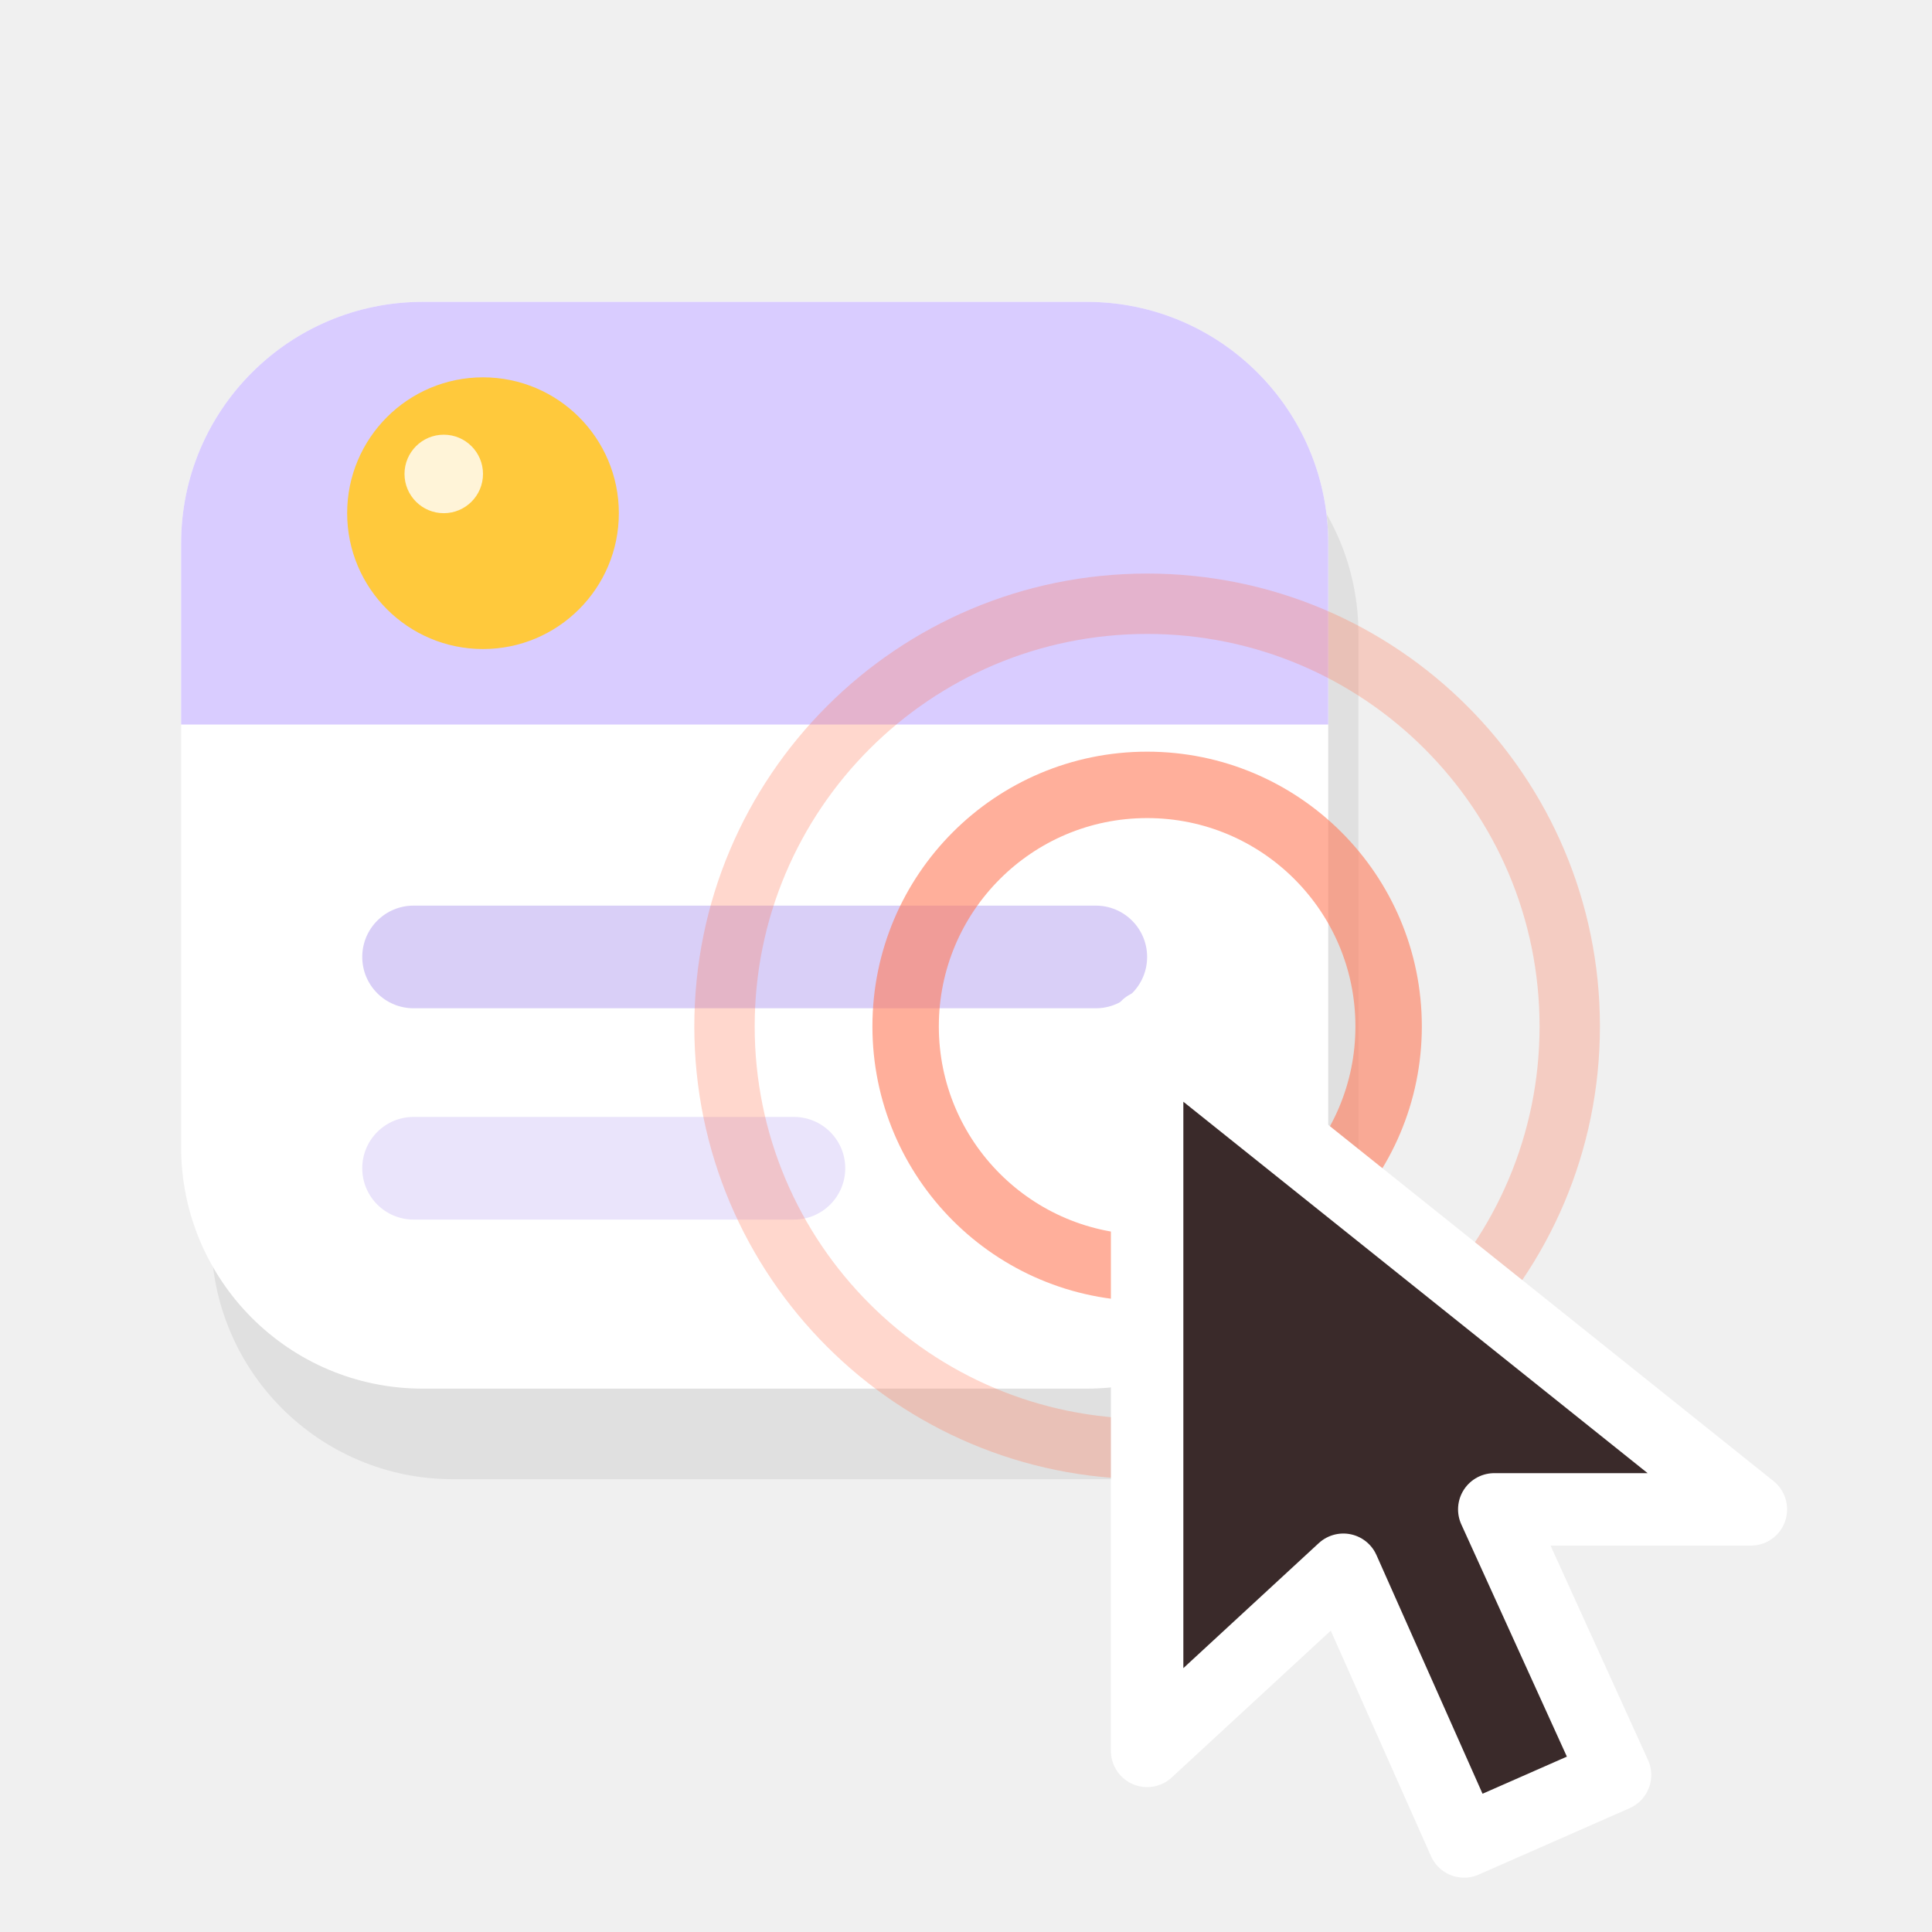
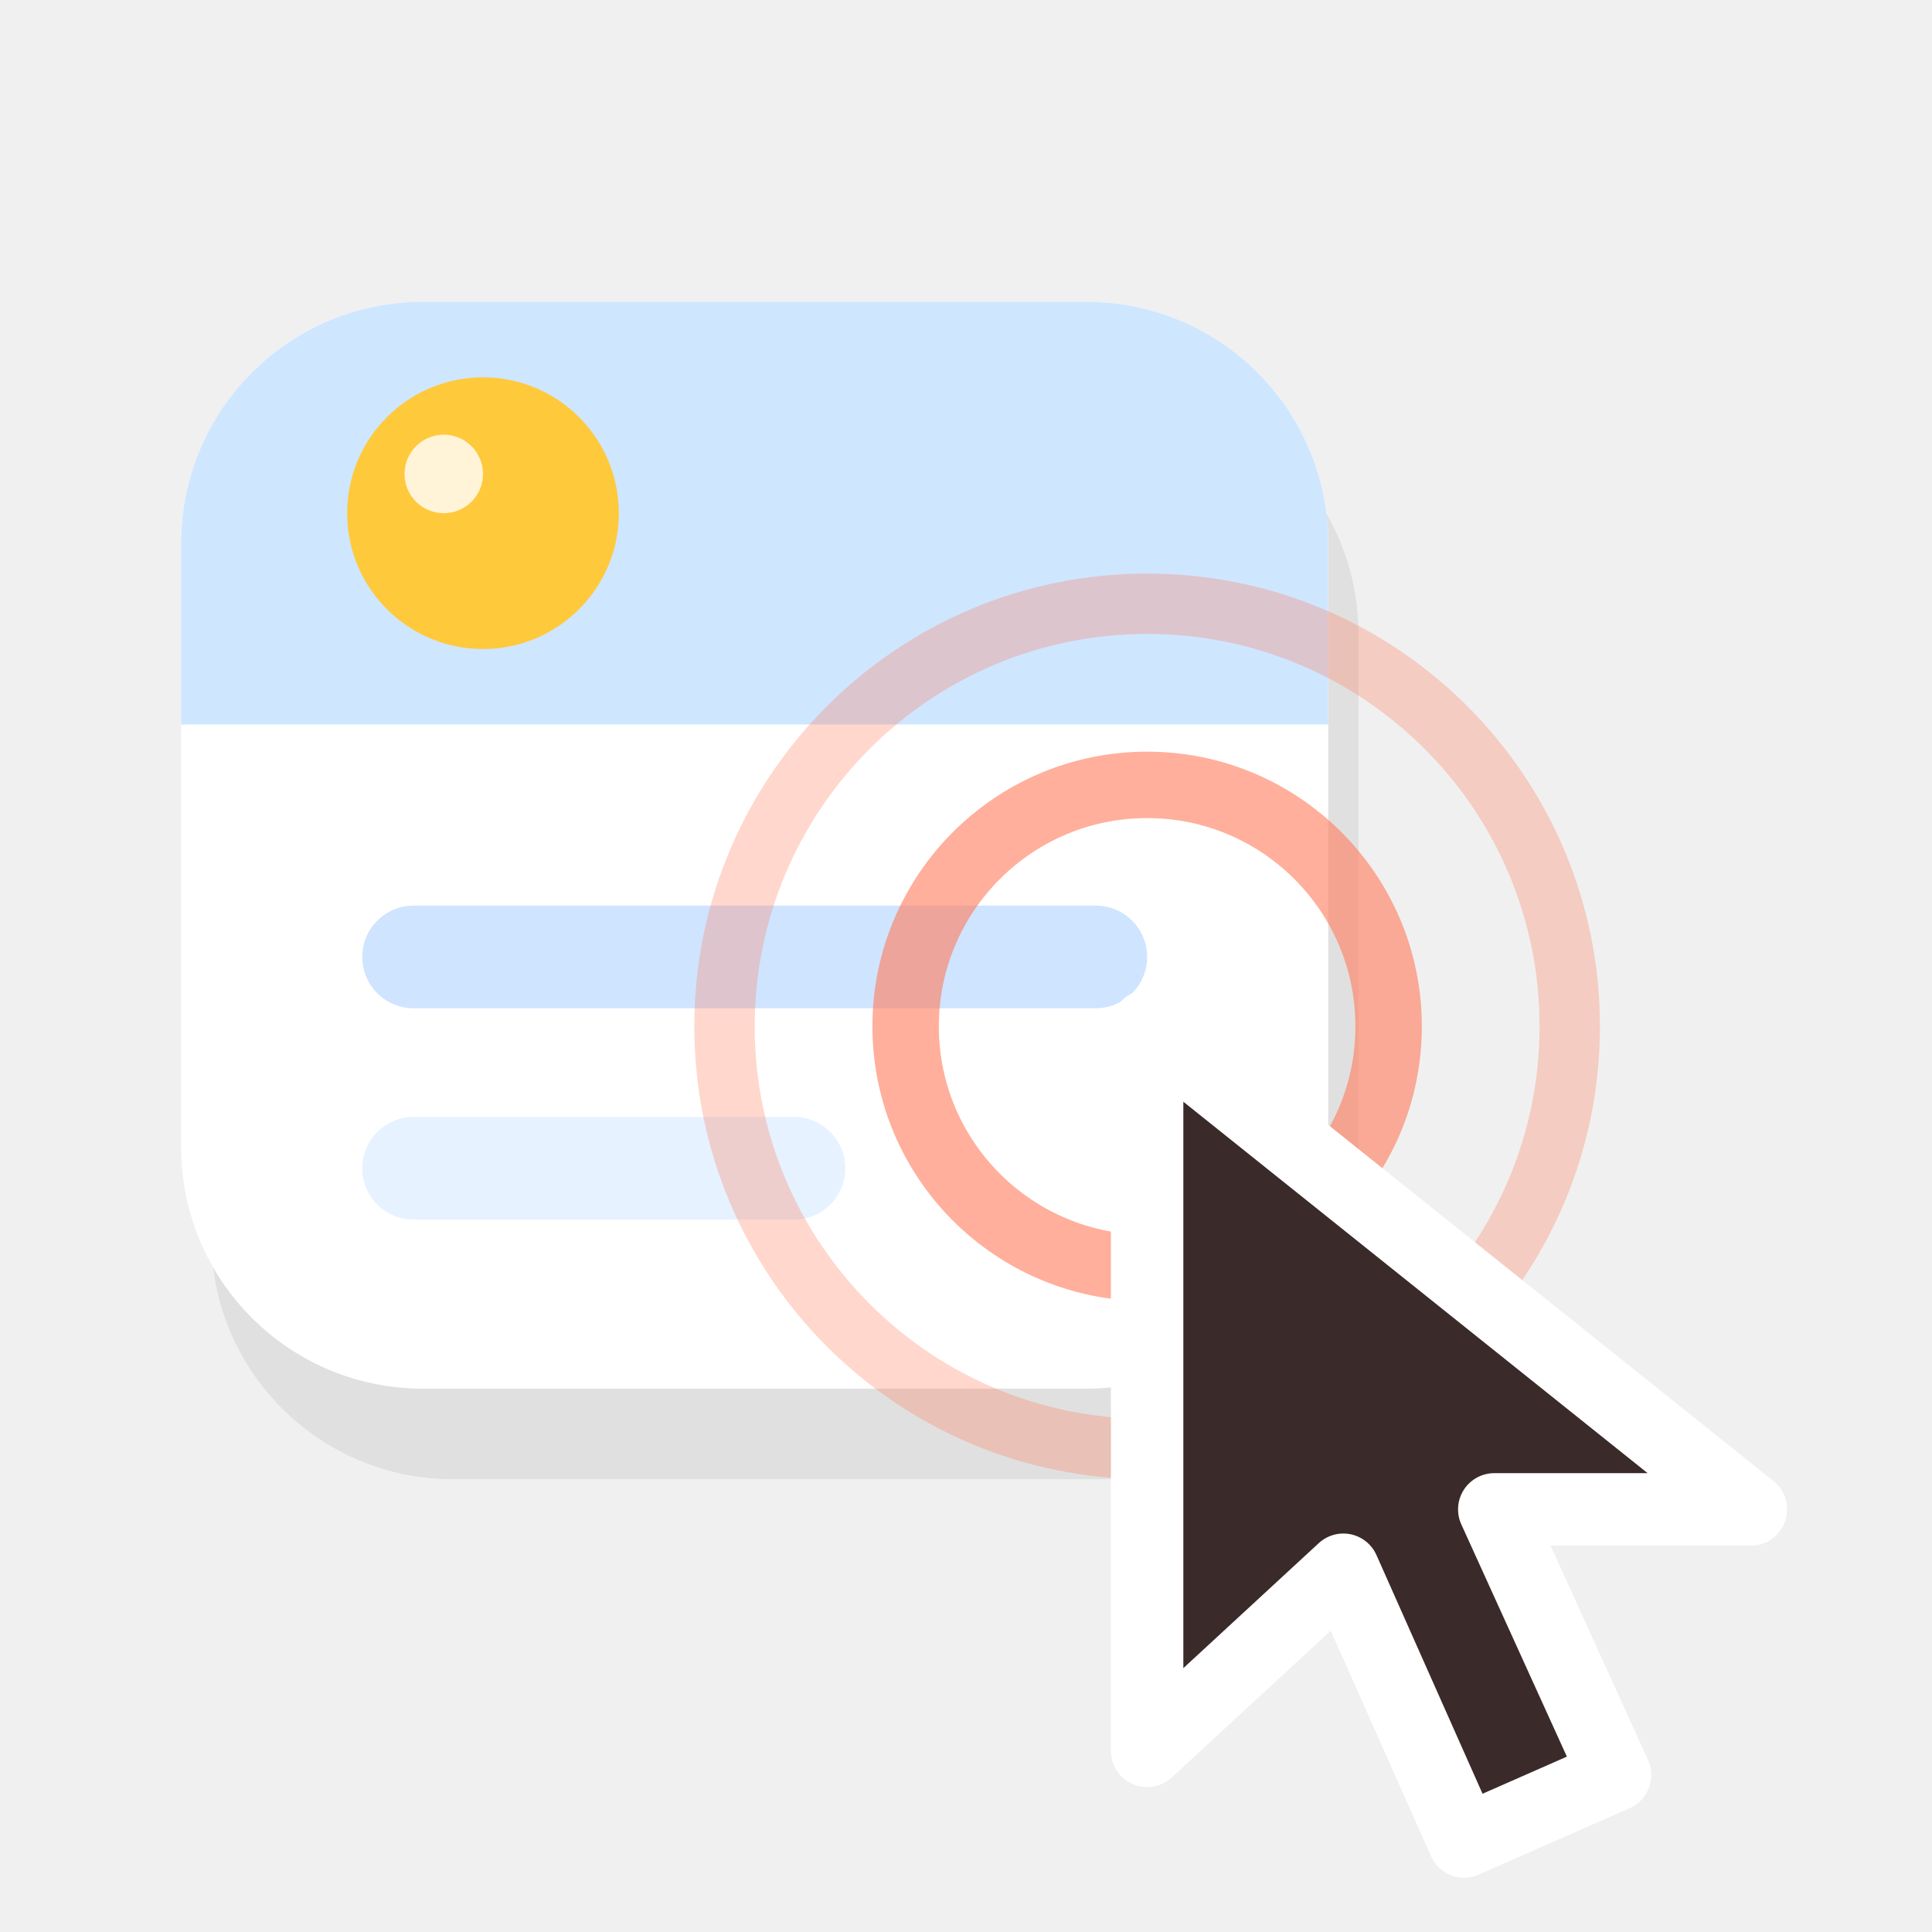
<svg xmlns="http://www.w3.org/2000/svg" viewBox="0 0 64 64" width="64" height="64">
  <rect x="7" y="13" width="38" height="36" rx="8" fill="#000" opacity="0.07" />
  <rect x="6" y="10" width="38" height="36" rx="8" fill="#fff" />
-   <path d="M6 18a8 8 0 0 1 8-8h22a8 8 0 0 1 8 8v6H6z" fill="#d9ccff" />
+   <path d="M6 18a8 8 0 0 1 8-8h22a8 8 0 0 1 8 8v6H6z" fill="#cfe6ff" />
  <circle cx="16" cy="17" r="4.500" fill="#ffc93c" />
  <circle cx="14.700" cy="15.700" r="1.300" fill="#fff" opacity="0.8" />
-   <rect x="12" y="30" width="26" height="3.400" rx="1.700" fill="#d9cff7" />
-   <rect x="12" y="37" width="16" height="3.400" rx="1.700" fill="#eae4fb" />
+   <rect x="12" y="30" width="26" height="3.400" rx="1.700" fill="#cfe4ff" />
+   <rect x="12" y="37" width="16" height="3.400" rx="1.700" fill="#e6f2ff" />
  <circle cx="38" cy="34" r="8" fill="none" stroke="#ff7a59" stroke-opacity="0.6" stroke-width="2.200" />
  <circle cx="38" cy="34" r="14" fill="none" stroke="#ff7a59" stroke-opacity="0.3" stroke-width="2" />
  <path d="M38 34L38 58L44.500 52L48.500 61L53.500 58.800L49.500 50L58 50Z" fill="#3a2a2a" stroke="#fff" stroke-width="2.400" stroke-linejoin="round" />
</svg>
